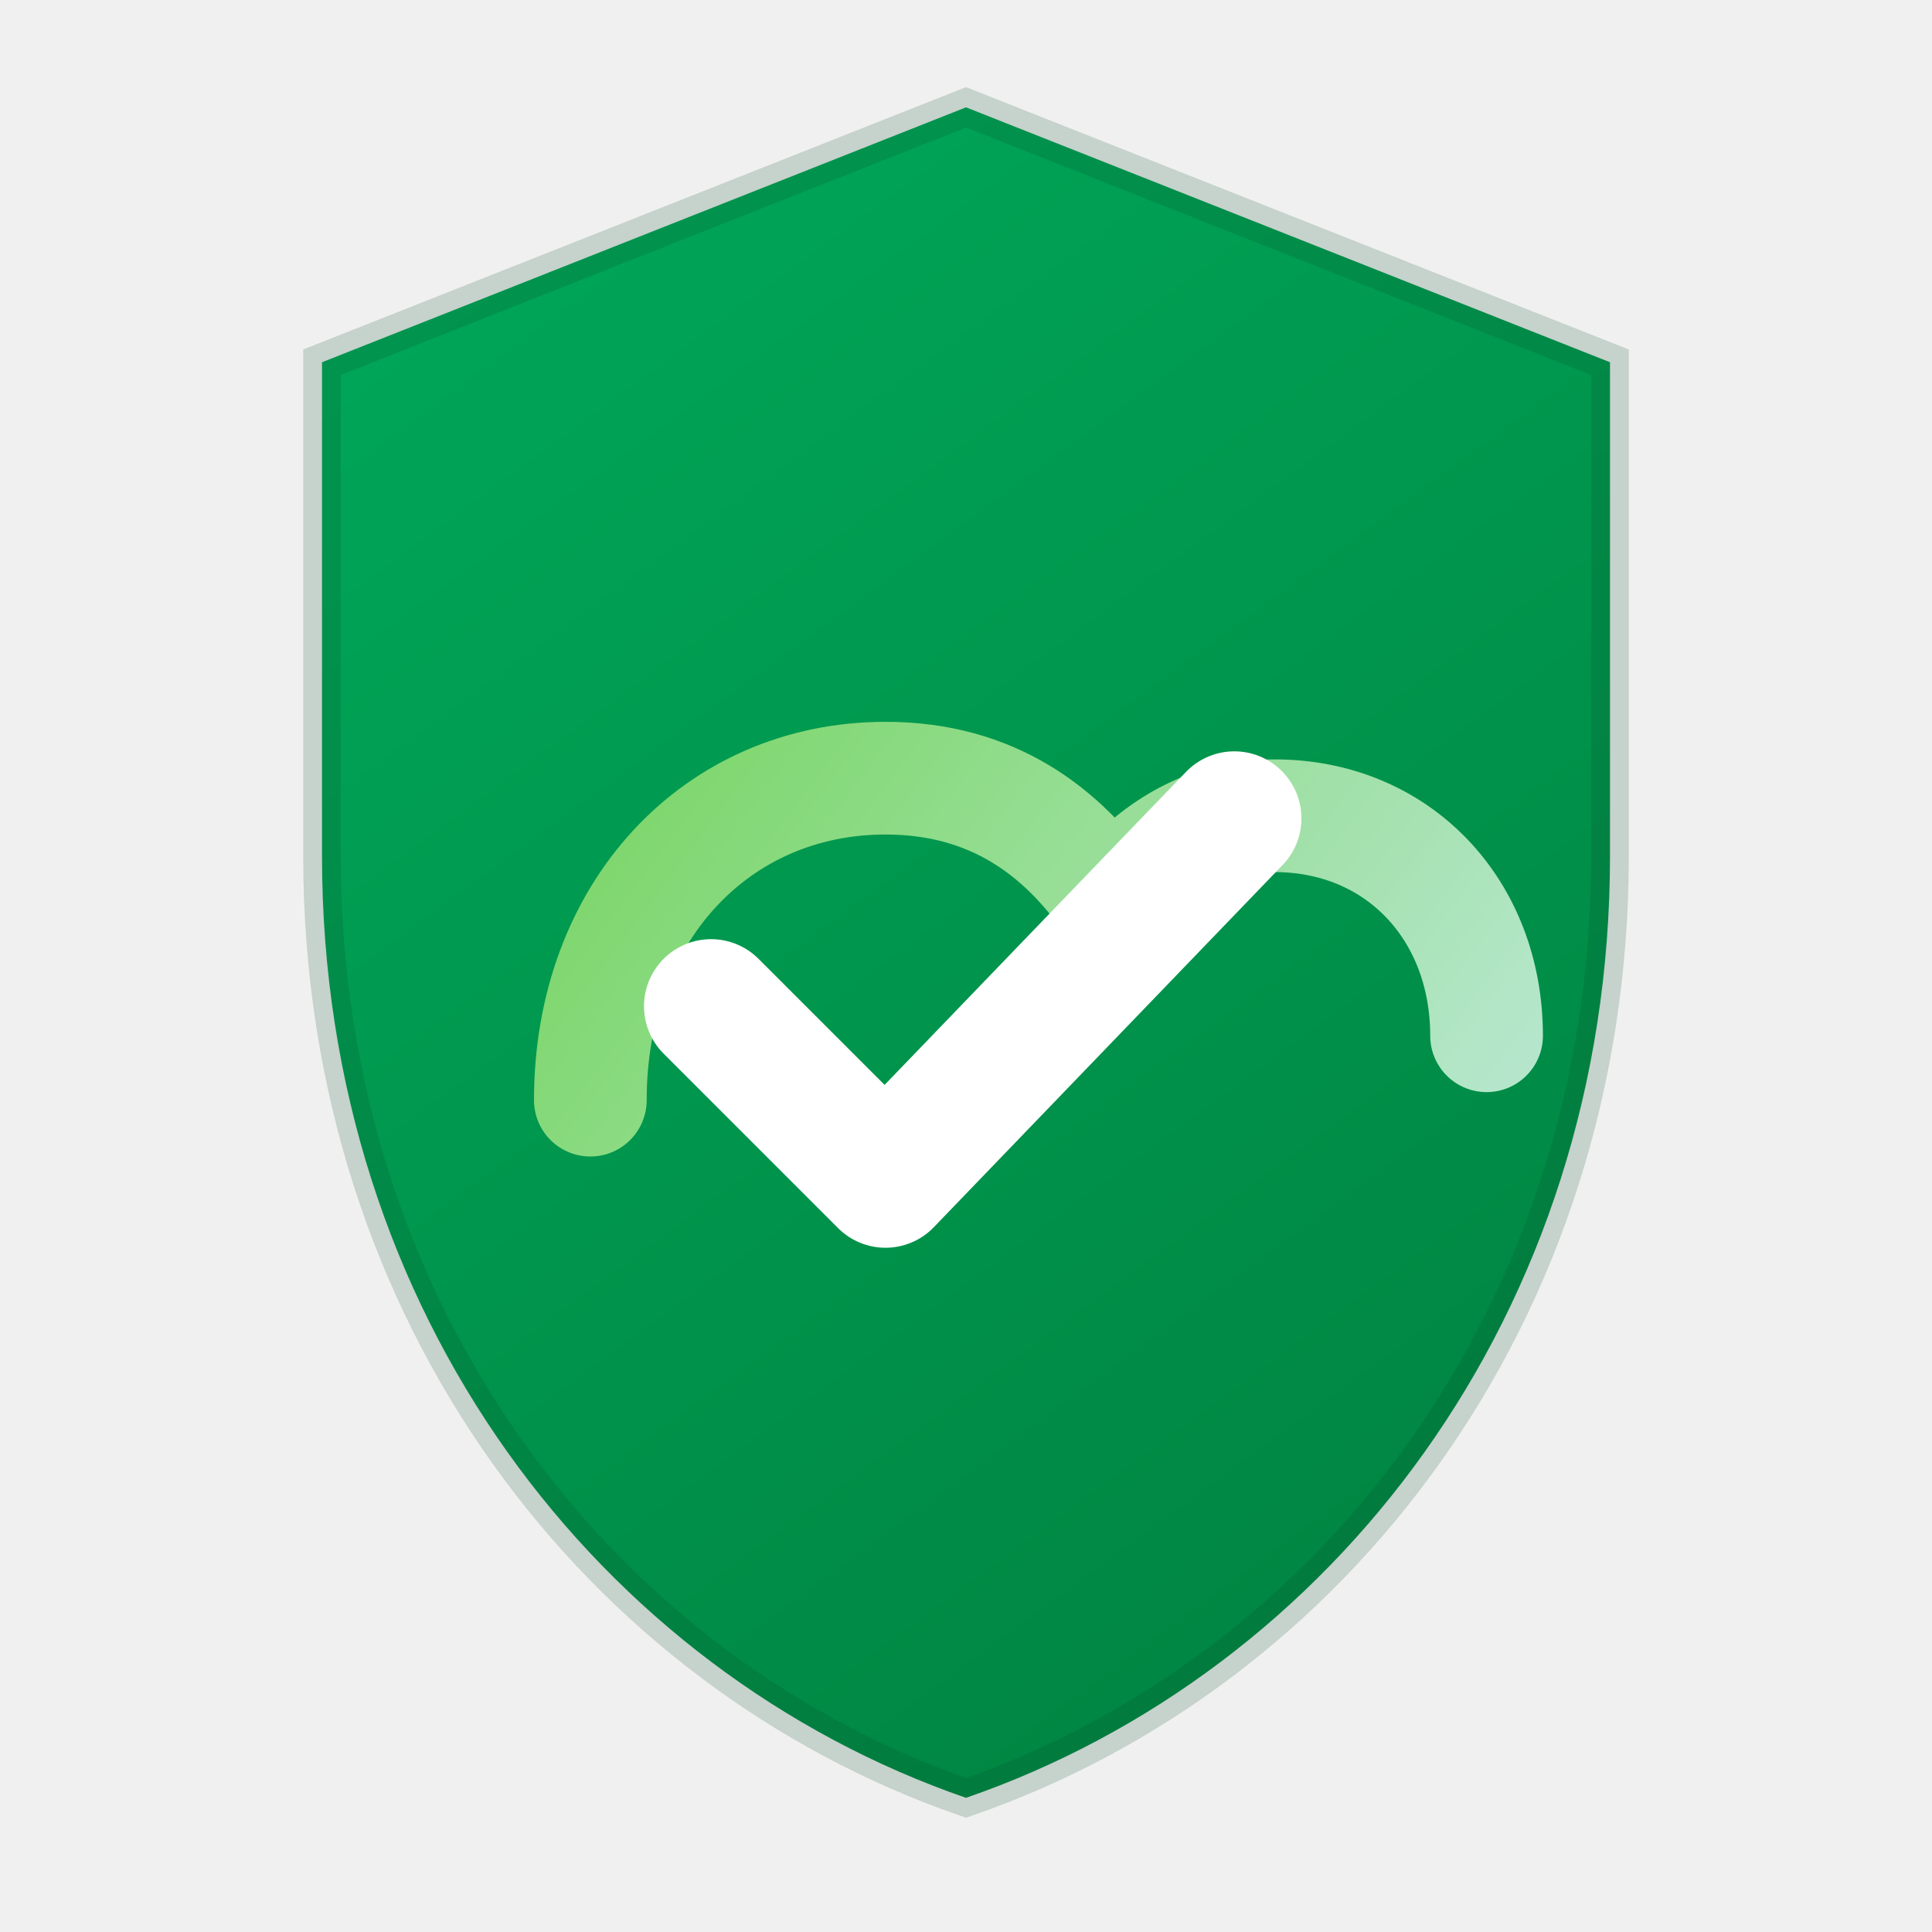
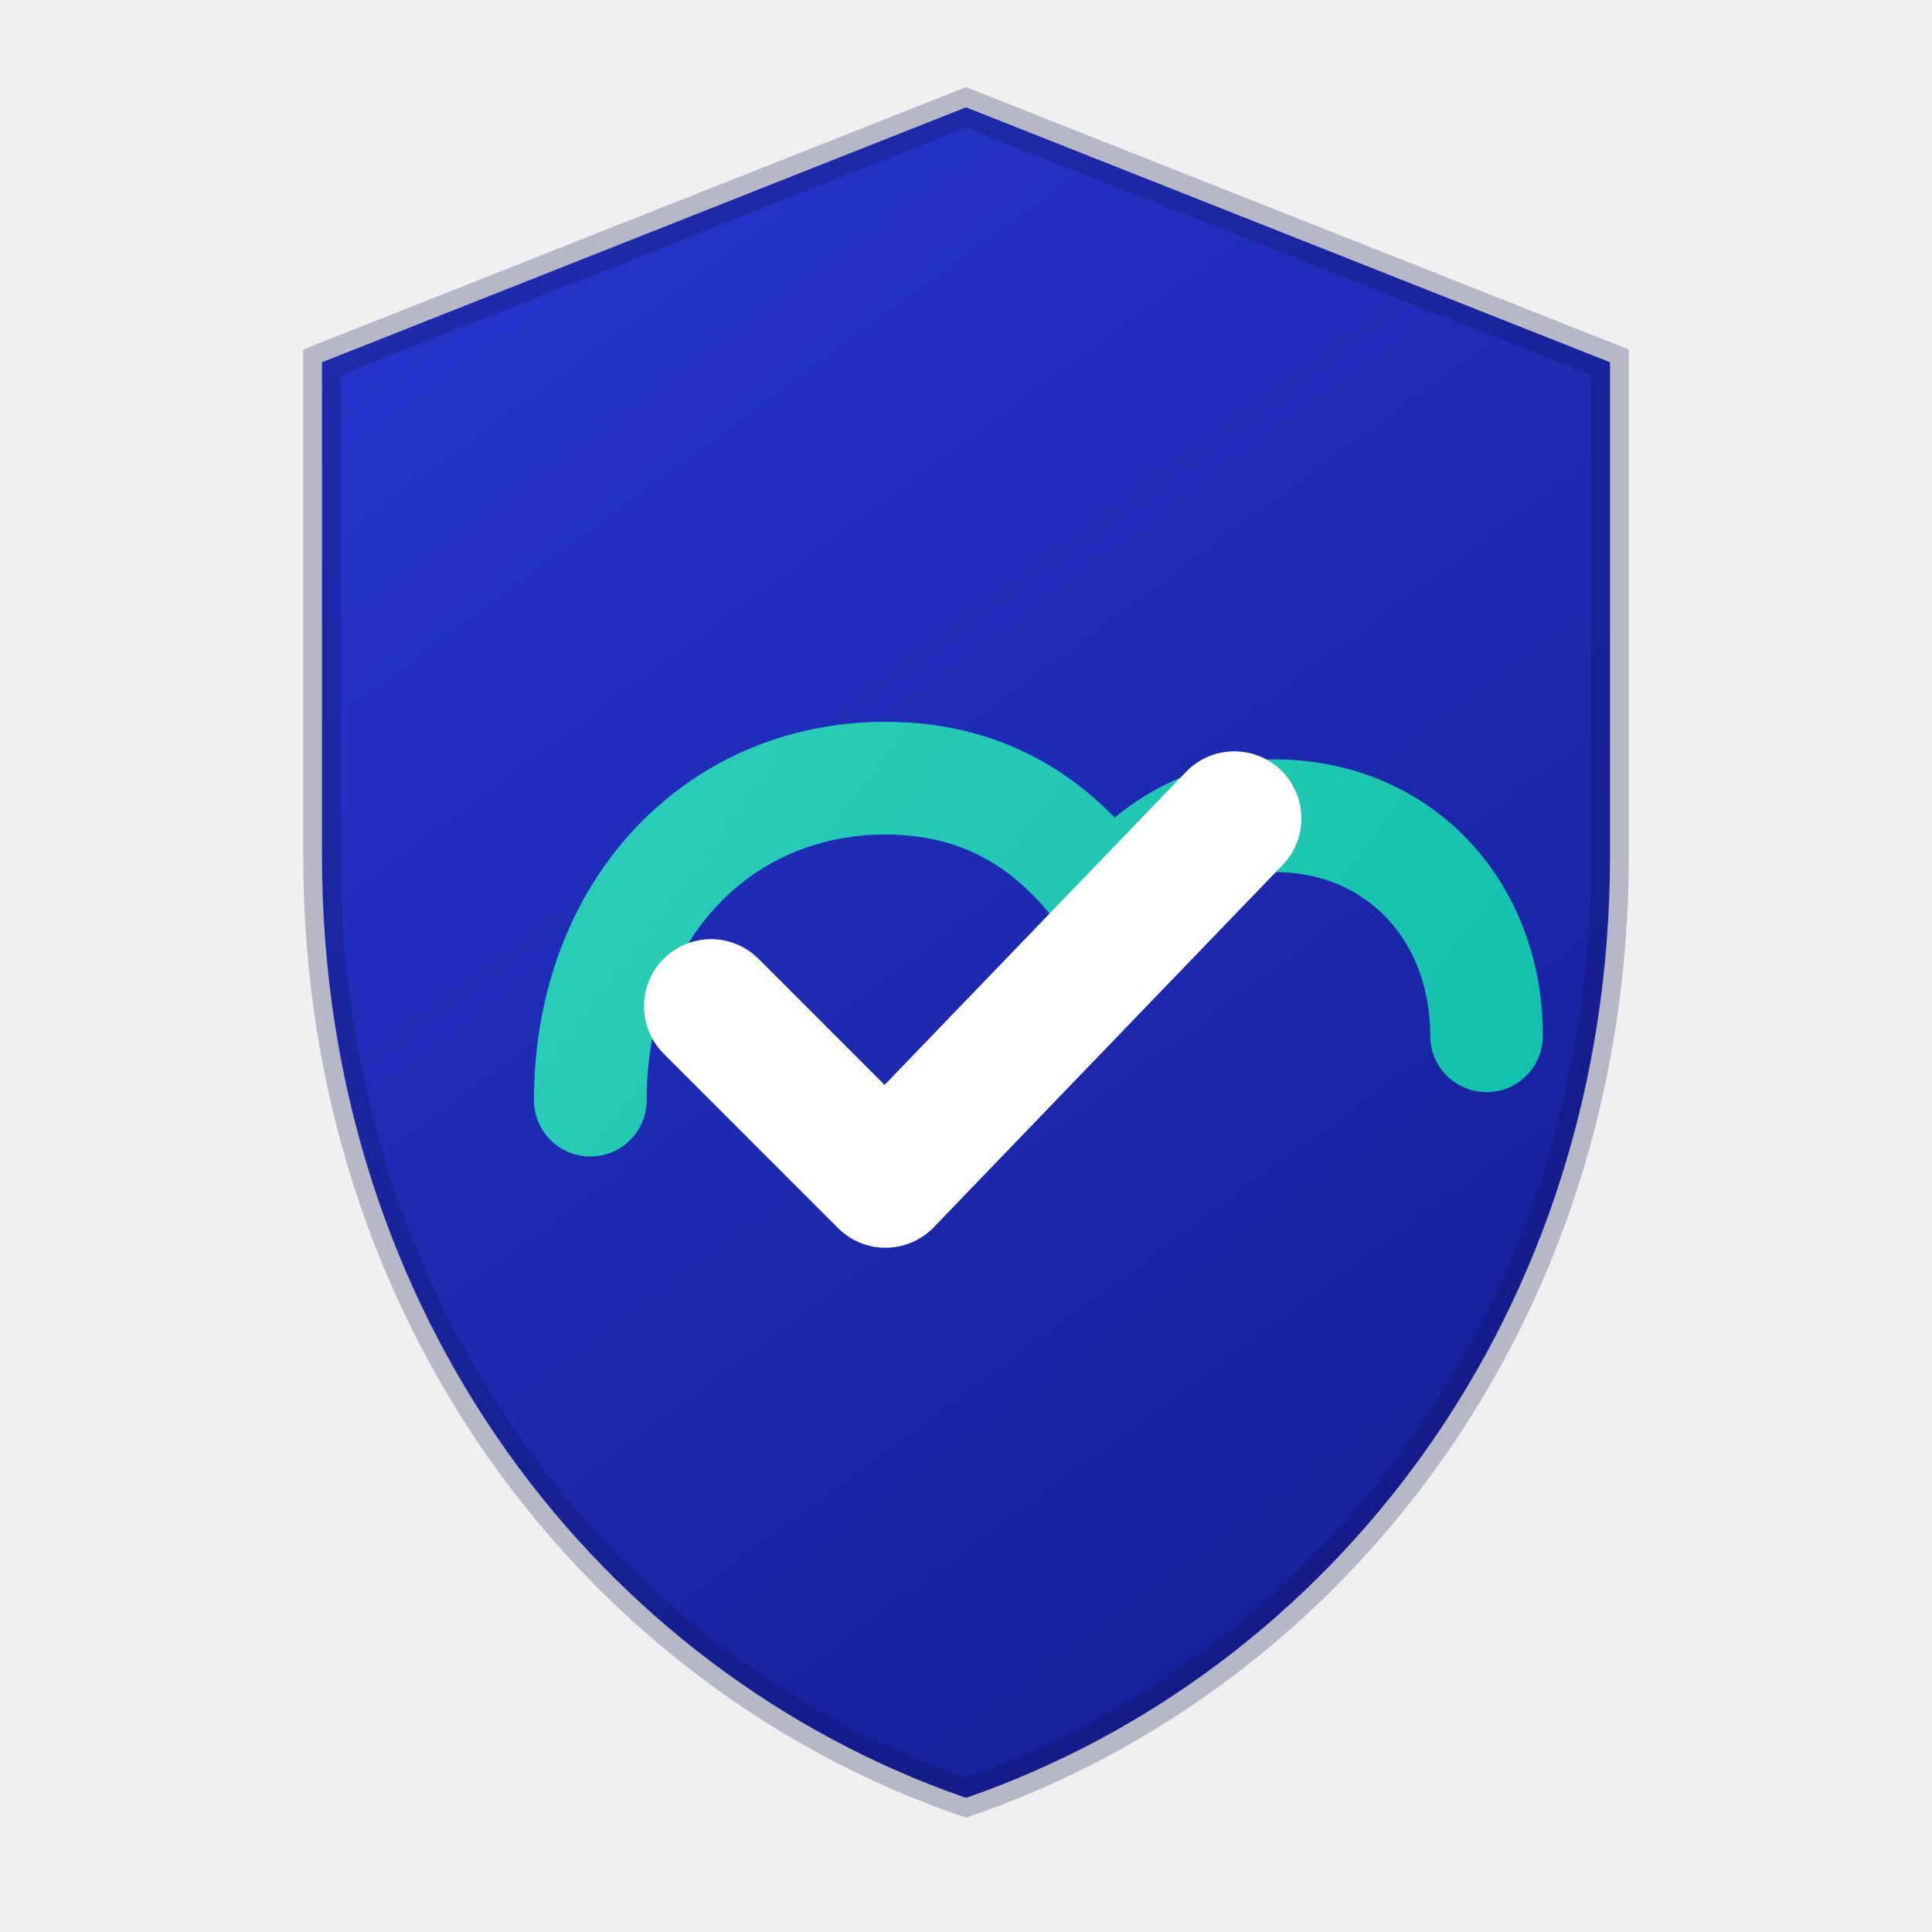
<svg xmlns="http://www.w3.org/2000/svg" width="72" height="72" viewBox="0 0 72 72" fill="none" role="img" aria-label="Todos Protegidos">
  <defs>
    <linearGradient id="tpShield" x1="14" y1="6" x2="58" y2="66" gradientUnits="userSpaceOnUse">
-       <stop stop-color="#00A859" />
-       <stop offset="1" stop-color="#00813F" />
+       <stop stop-color="#2536CF" />
+       <stop offset="1" stop-color="#141C93" />
    </linearGradient>
    <linearGradient id="tpArc" x1="20" y1="22" x2="52" y2="46" gradientUnits="userSpaceOnUse">
-       <stop stop-color="#7ED957" />
-       <stop offset="1" stop-color="#C9F0DA" />
+       <stop stop-color="#2FCFBA" />
+       <stop offset="1" stop-color="#14C2AD" />
    </linearGradient>
  </defs>
  <path d="M36 4 60 13.5v18.4C60 49 49.6 62.3 36 67 22.4 62.3 12 49 12 31.9V13.5L36 4Z" fill="url(#tpShield)" />
-   <path d="M36 4 60 13.5v18.4C60 49 49.6 62.3 36 67 22.4 62.3 12 49 12 31.9V13.5L36 4Z" stroke="#064D2A" stroke-opacity=".18" stroke-width="1.4" />
-   <path d="M22 41c0-7 4.7-12 11-12 4 0 6.6 2 8.4 4.6 1.6-2 3.6-3.2 6.1-3.2 4.6 0 7.9 3.5 7.9 8.2" stroke="url(#tpArc)" stroke-width="4.2" stroke-linecap="round" fill="none" opacity=".9" />
+   <path d="M36 4 60 13.5v18.4C60 49 49.6 62.3 36 67 22.4 62.3 12 49 12 31.9V13.5L36 4Z" stroke="#0A1252" stroke-opacity=".25" stroke-width="1.4" />
+   <path d="M22 41c0-7 4.7-12 11-12 4 0 6.6 2 8.4 4.6 1.6-2 3.6-3.2 6.1-3.2 4.6 0 7.9 3.5 7.9 8.2" stroke="url(#tpArc)" stroke-width="4.2" stroke-linecap="round" fill="none" />
  <path d="M26.5 37.5 33 44l13-13.5" stroke="#FFFFFF" stroke-width="5" stroke-linecap="round" stroke-linejoin="round" />
</svg>
